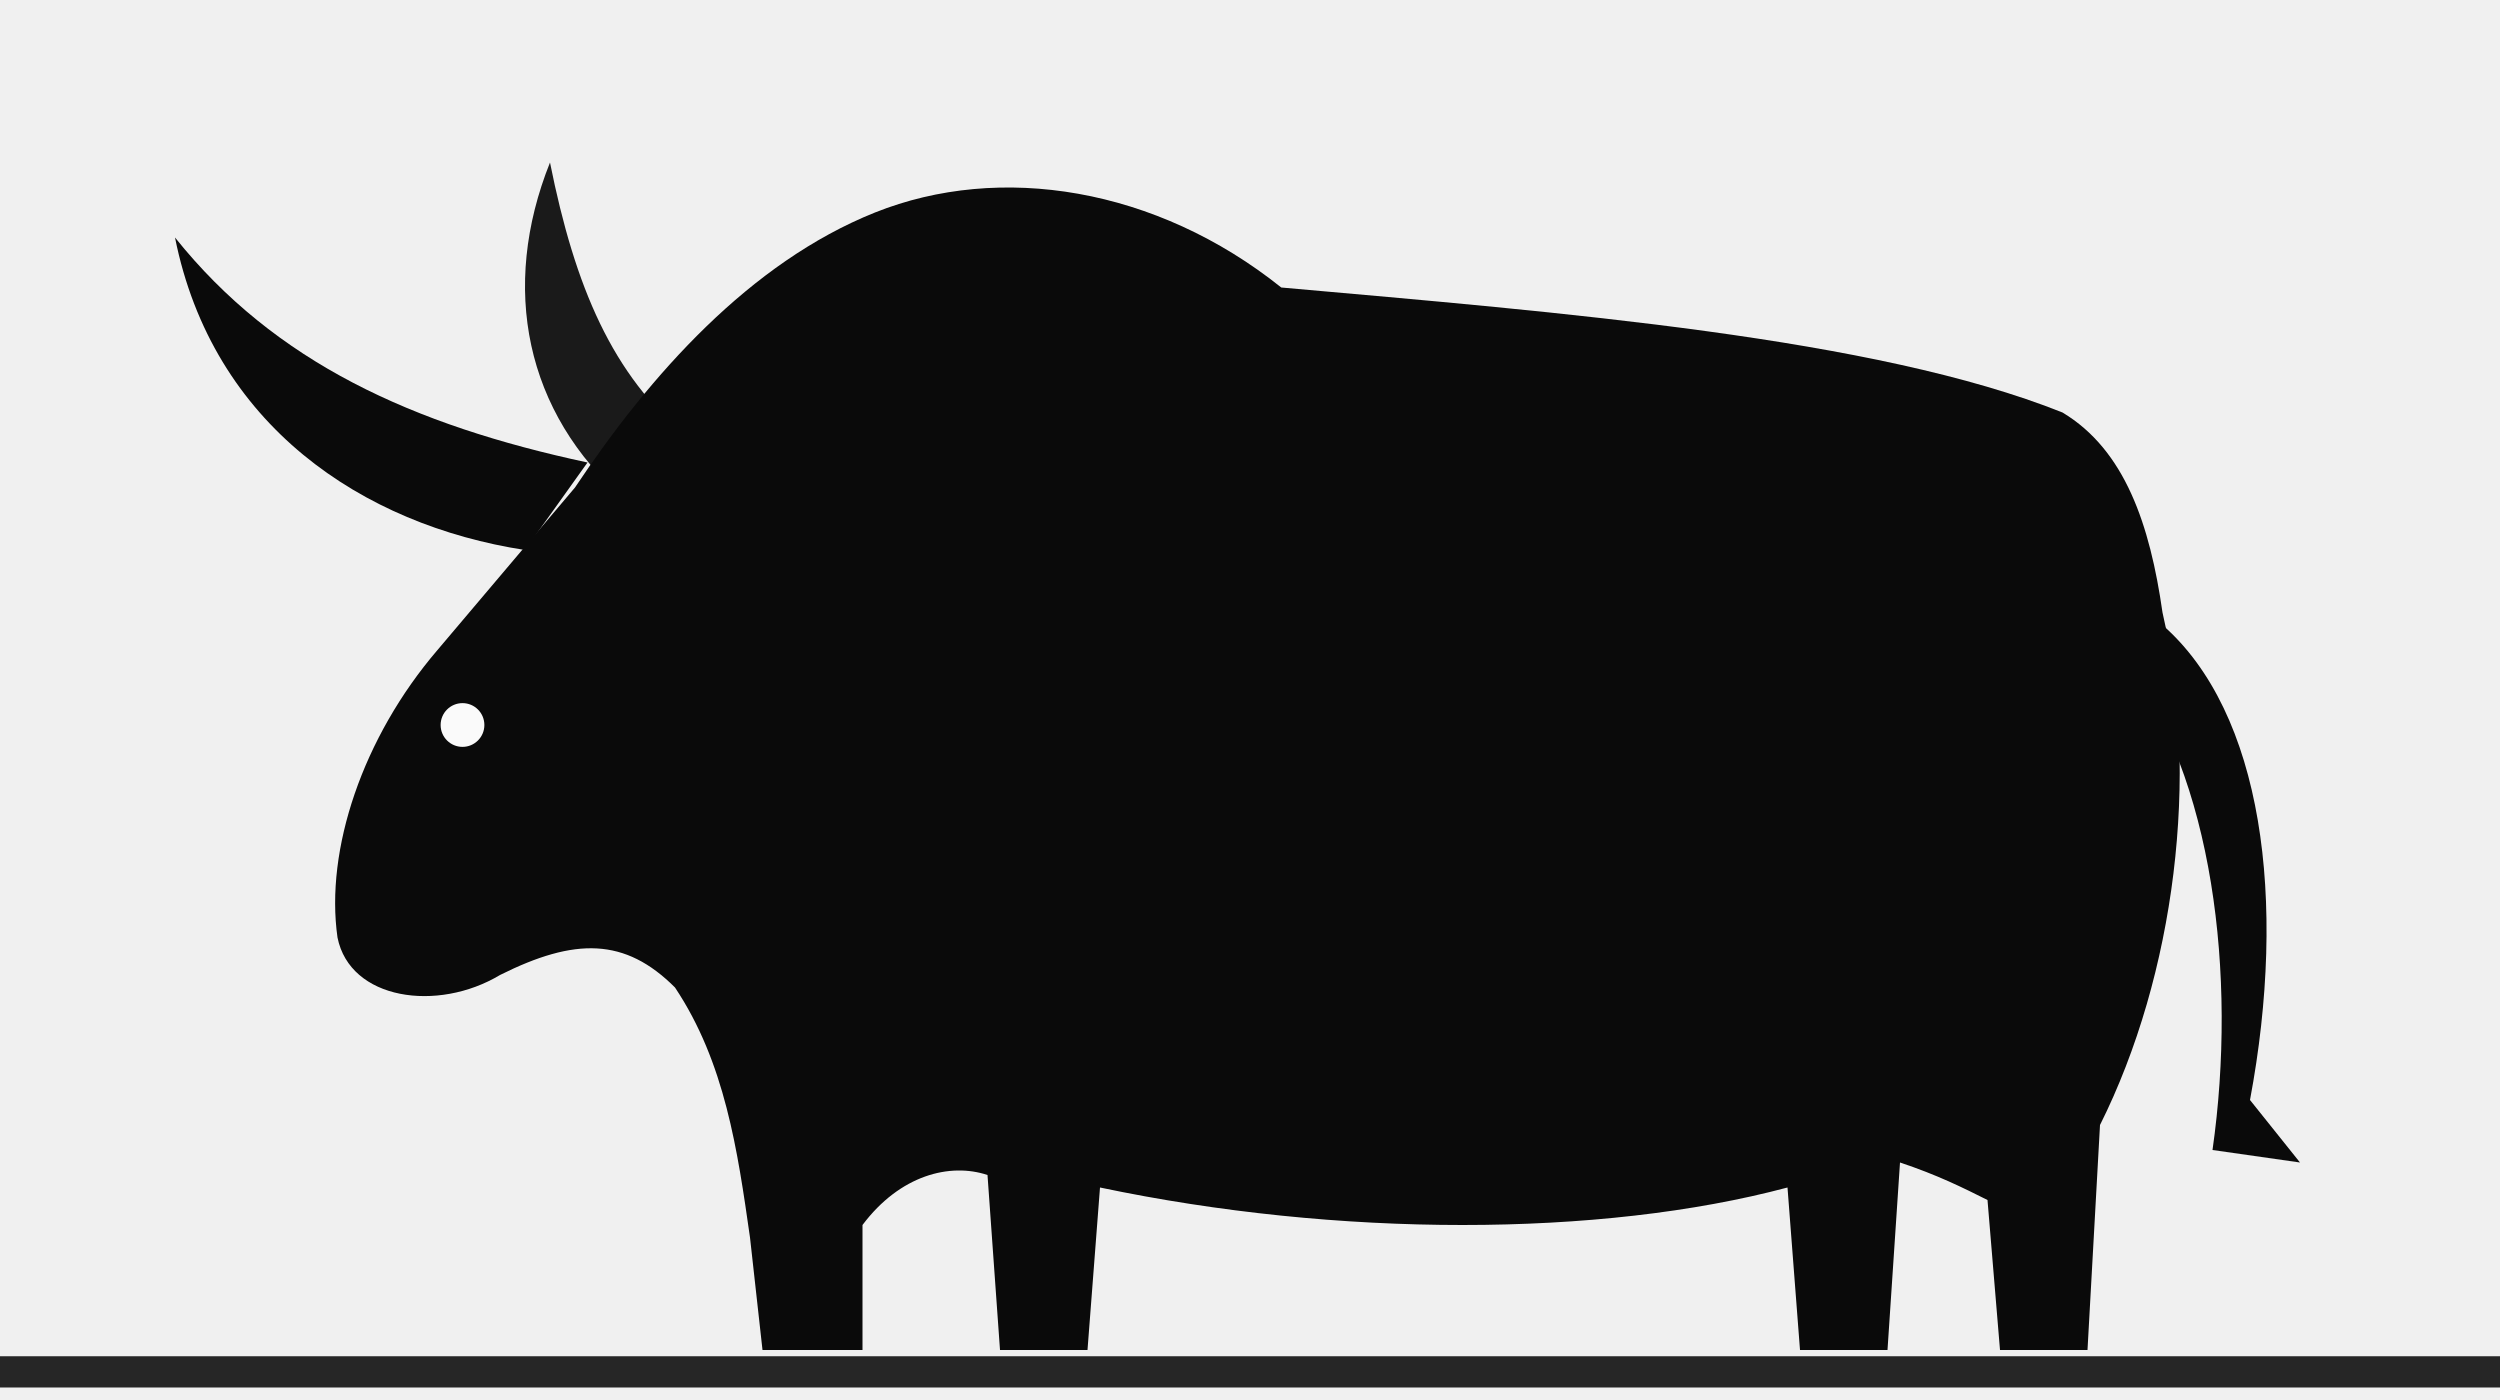
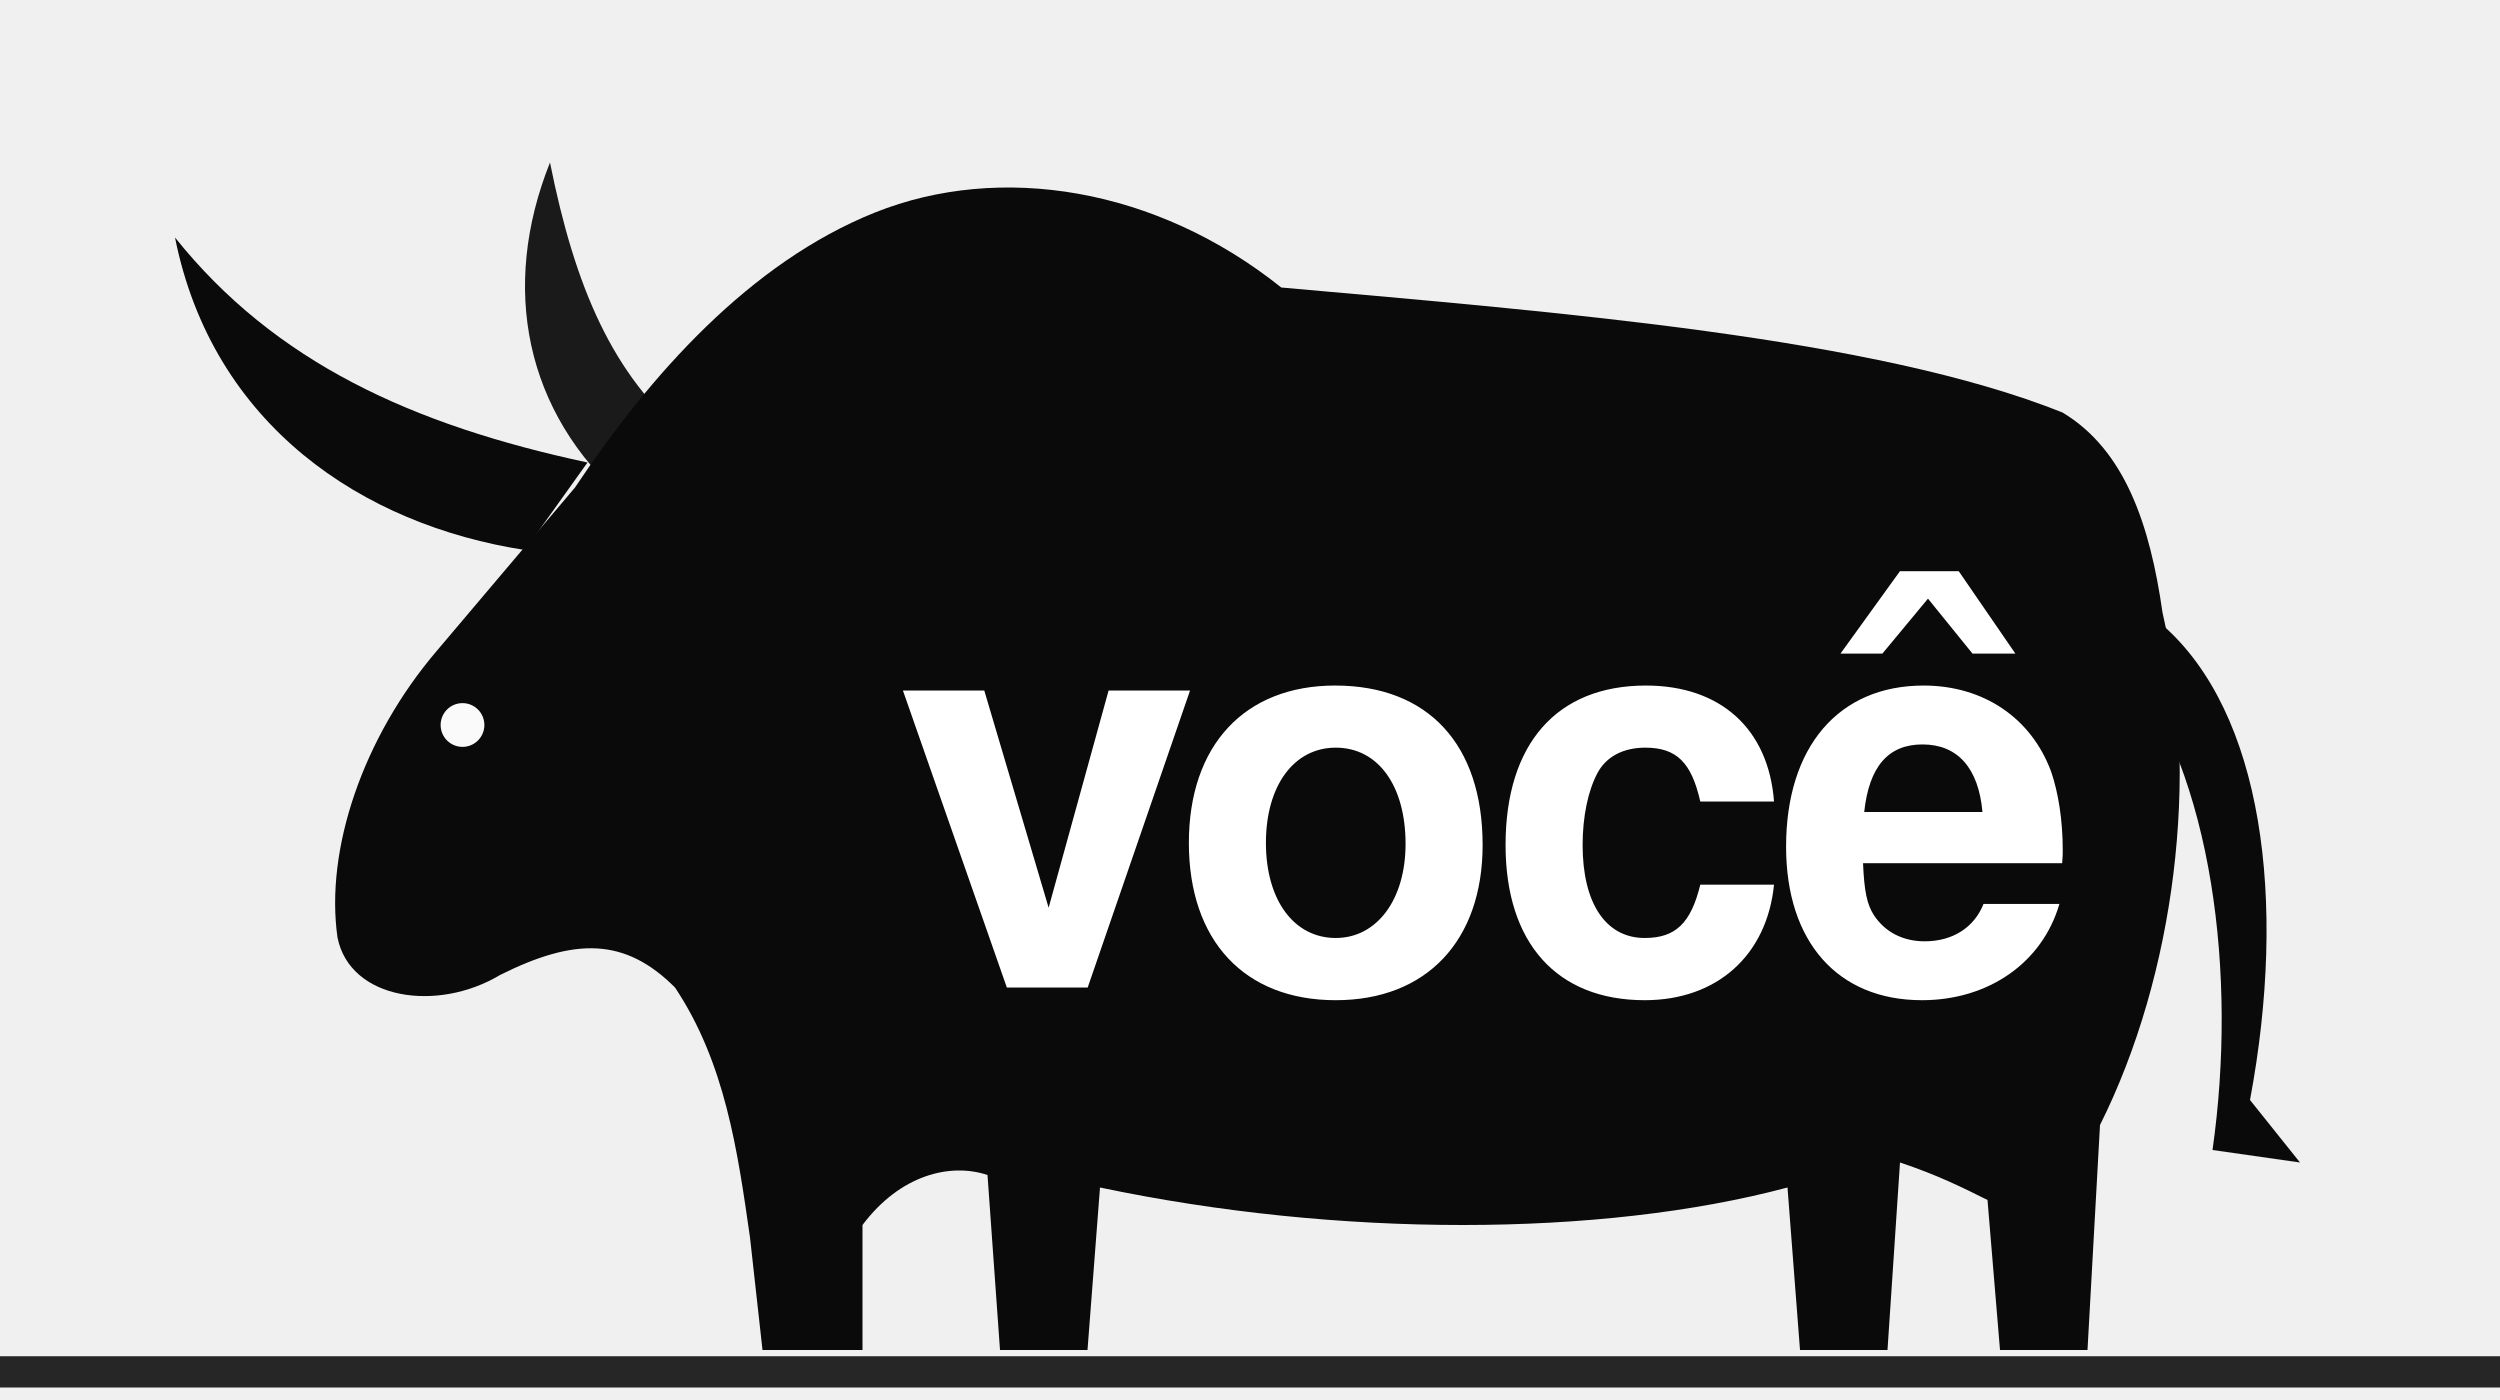
<svg xmlns="http://www.w3.org/2000/svg" viewBox="0 0 400 224">
  <path fill="#1a1a1a" d="M100 80 C84 66 80 46 88 26 C92 46 98 60 110 70 Z" />
  <path fill="#0a0a0a" d="M330 66 C300 54 250 50 205 46 C185 30 160 26 140 34 C120 42 104 60 92 78 L70 104 C58 118 52 136 54 150 C56 160 70 162 80 156 C92 150 100 150 108 158 C116 170 118 184 120 198 L122 216 L138 216 L138 196 C144 188 152 186 158 188 L160 216 L174 216 L176 190 C214 198 256 198 286 190 L288 216 L302 216 L304 186 C310 188 314 190 318 192 L320 216 L334 216 L336 180 C348 156 352 124 346 98 C344 84 340 72 330 66 Z" />
  <path fill="#0a0a0a" d="M104 84 C114 78 126 82 130 92 C120 95 110 93 104 88 Z" />
  <path fill="#0a0a0a" d="M84 88 C58 84 34 68 28 38 C44 58 66 68 94 74 Z" />
  <path fill="#0a0a0a" d="M346 100 C362 114 366 144 360 176 L368 186 L354 184 C358 156 354 124 340 106 Z" />
+   <text x="238" y="158" fill="#ffffff" font-family="Helvetica Neue, Helvetica, Arial, sans-serif" font-size="88" font-weight="900" text-anchor="middle" letter-spacing="-3">você</text>
  <circle fill="#fafafa" cx="74" cy="116" r="3.5" />
  <rect fill="#262626" x="0" y="217" width="400" height="5" />
</svg>
